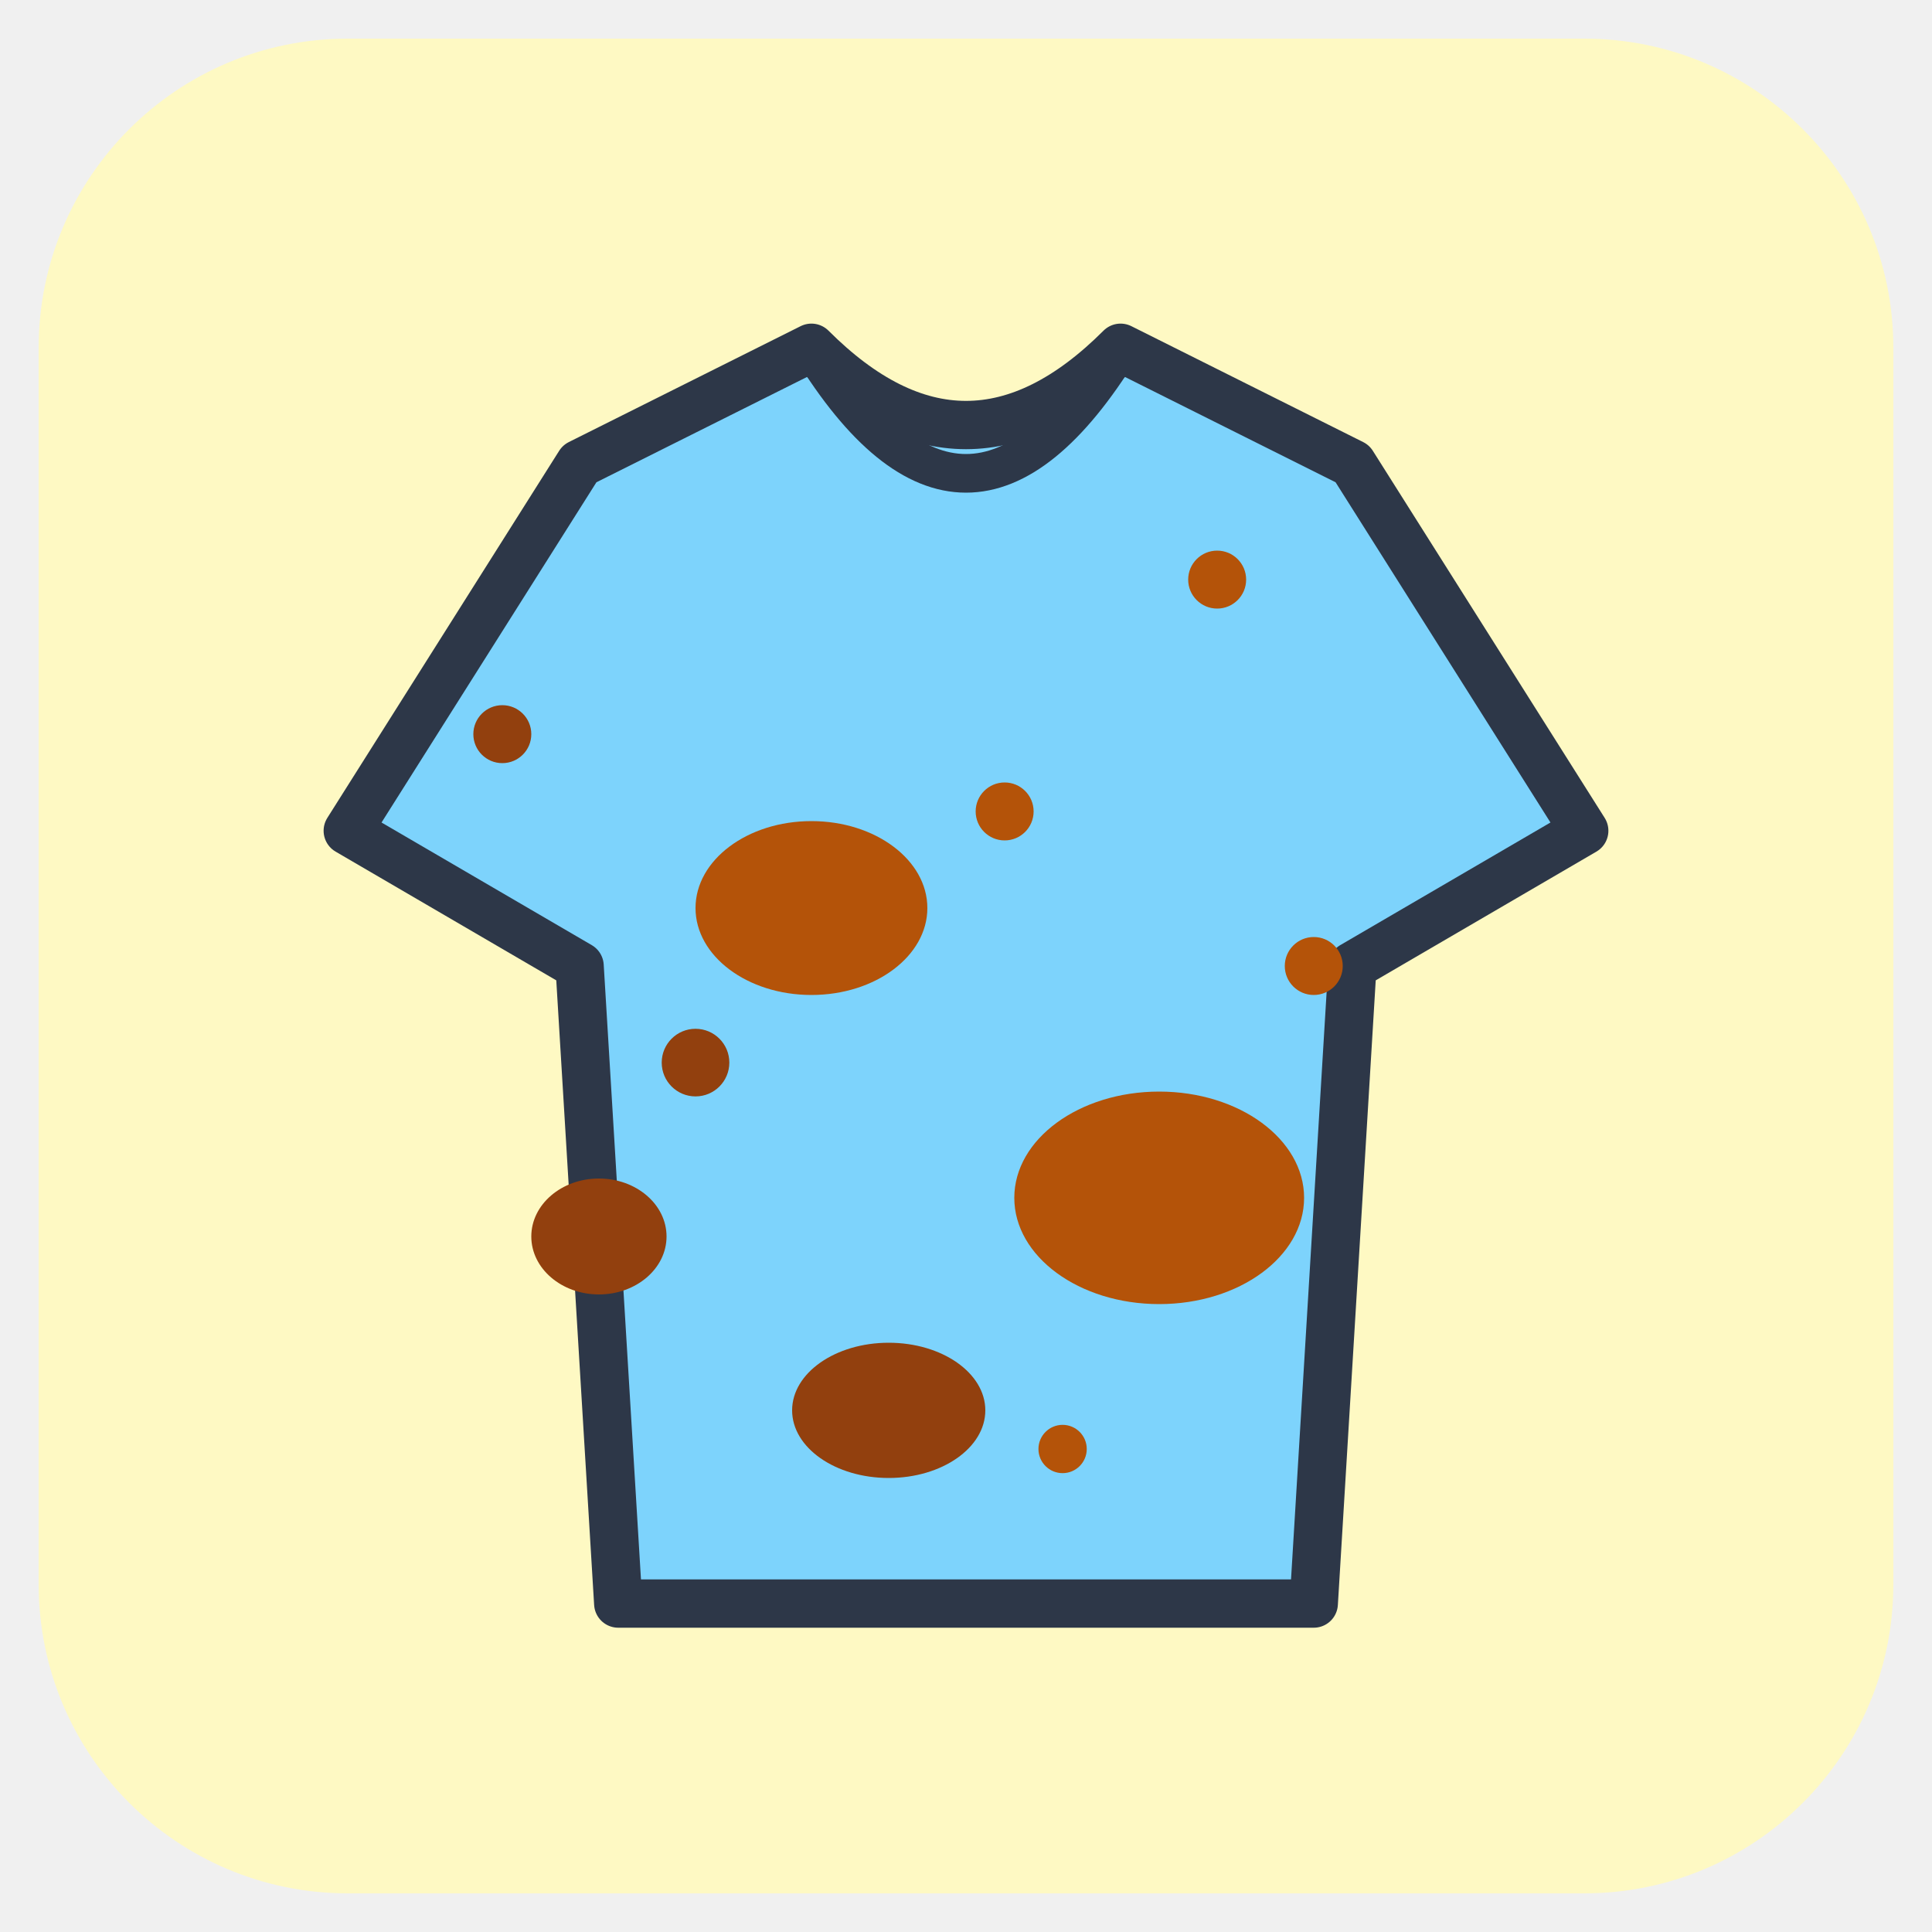
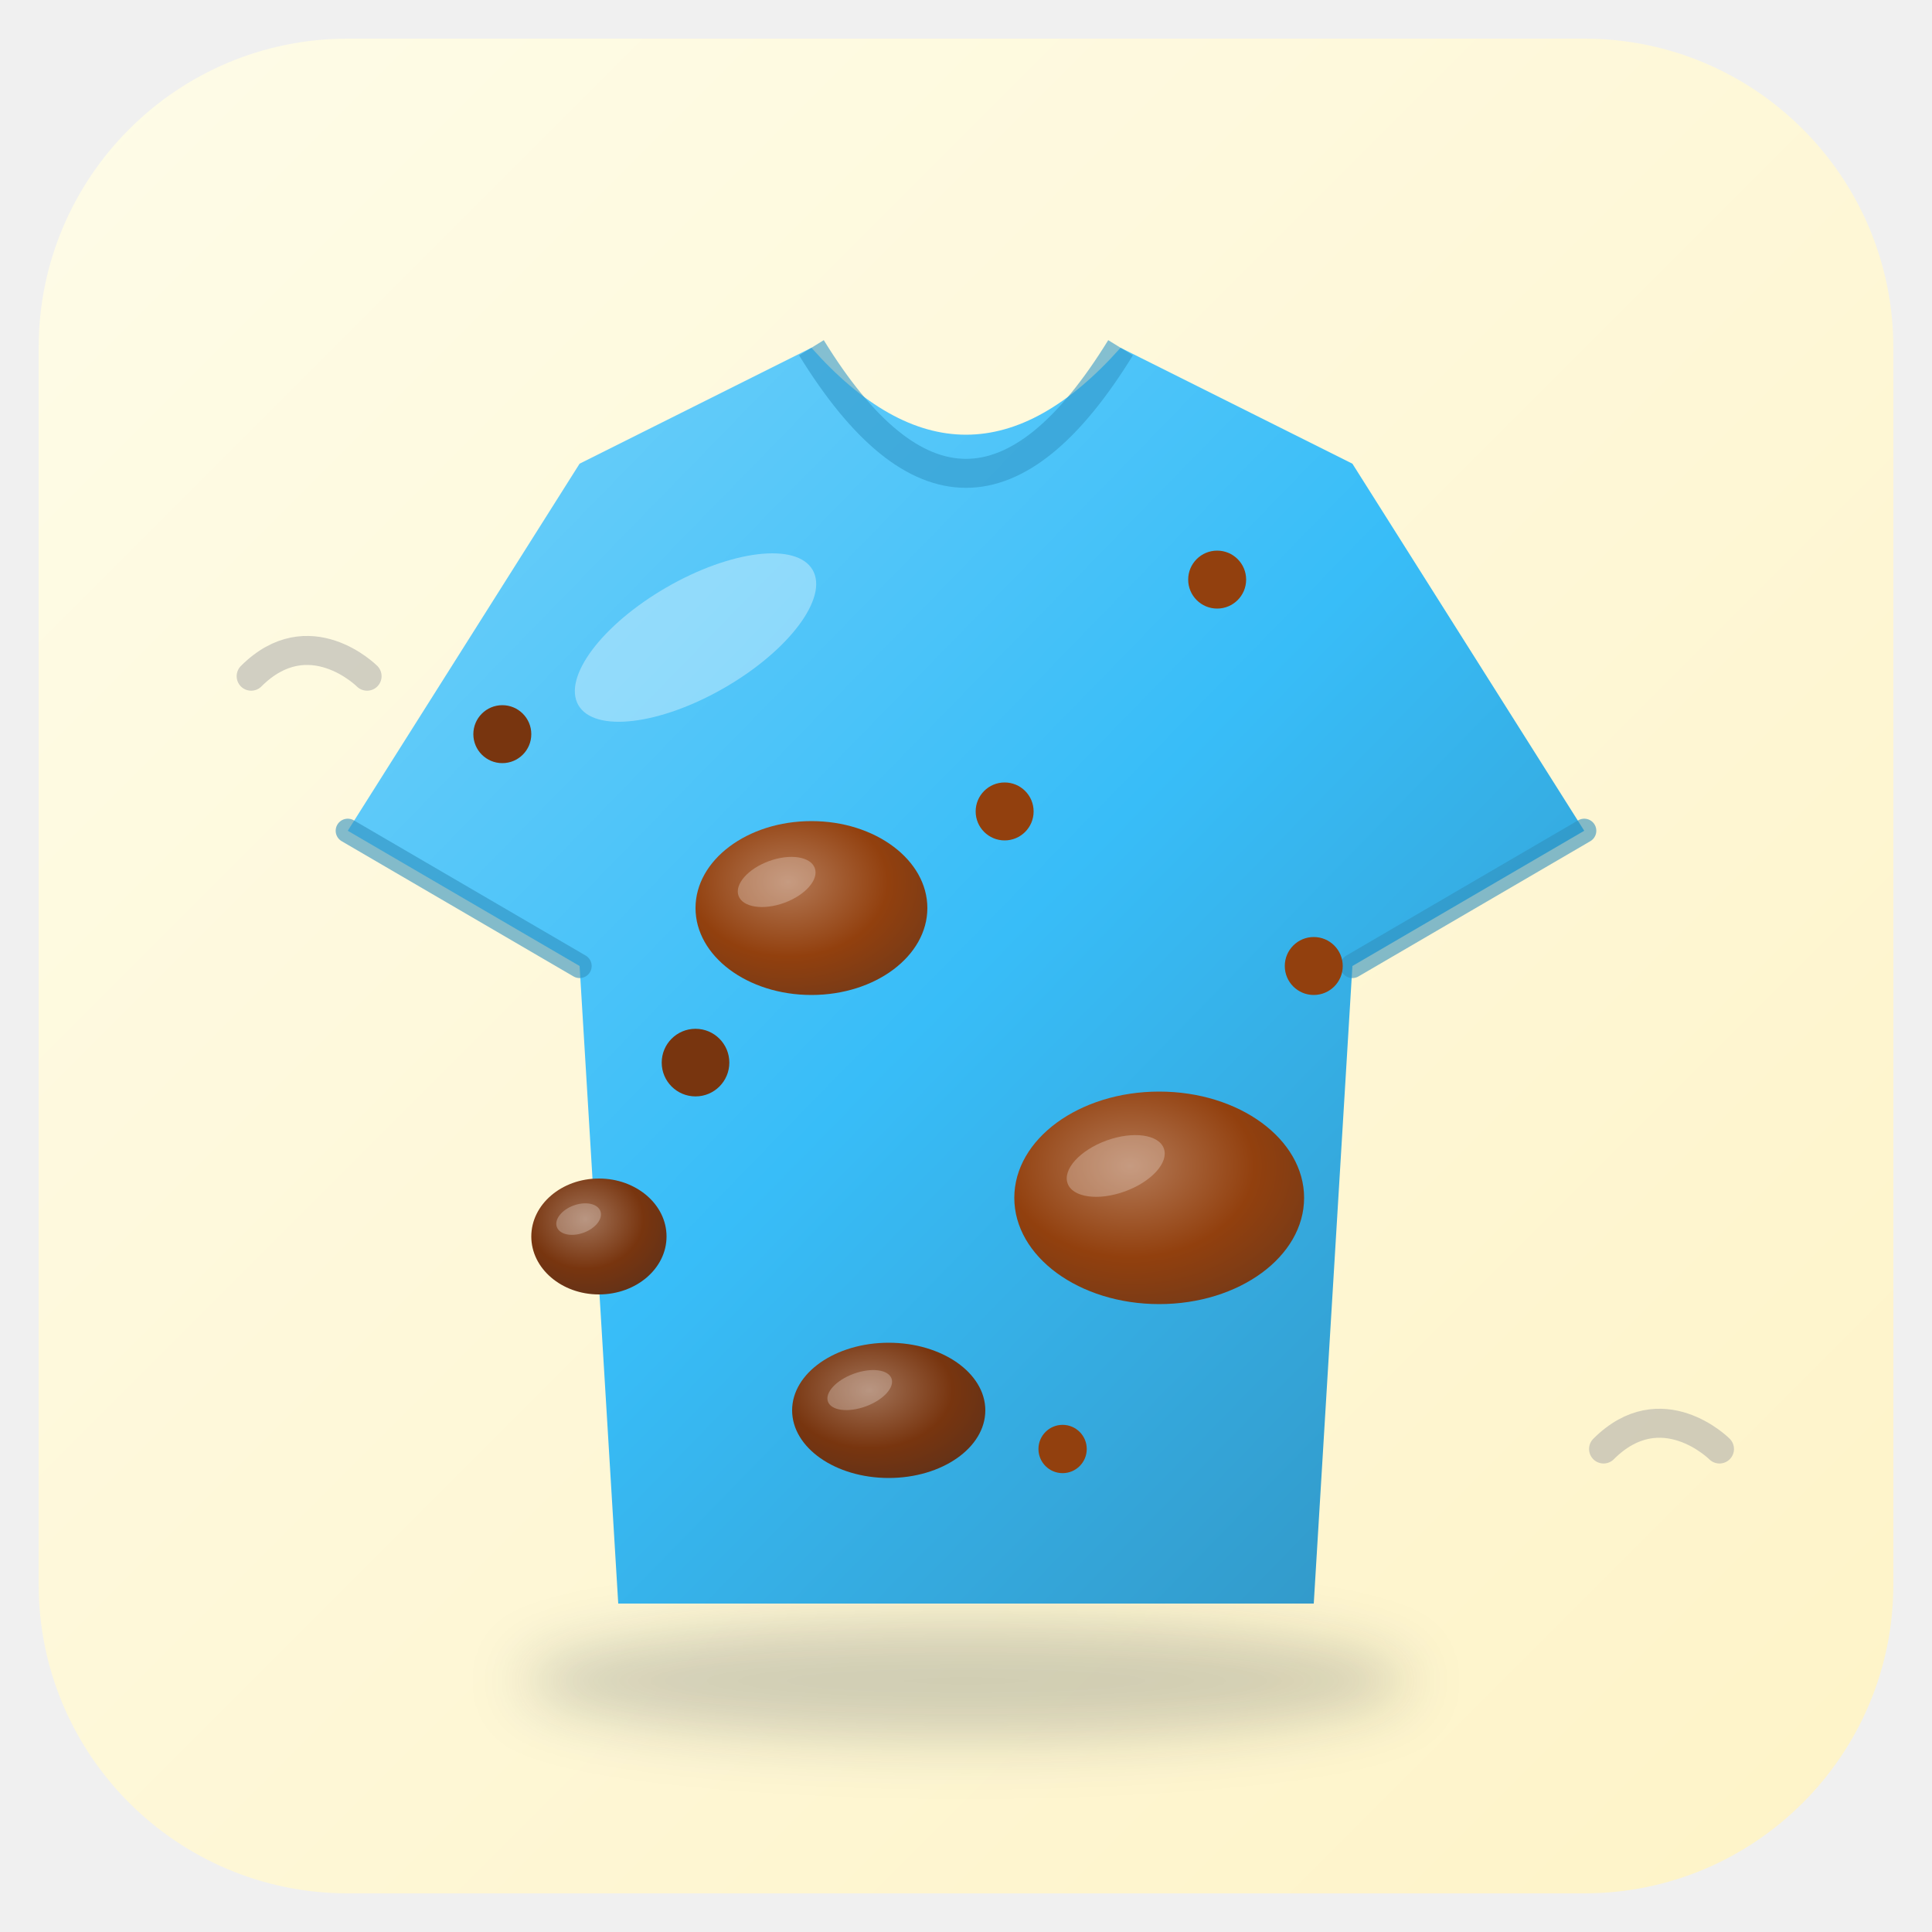
<svg xmlns="http://www.w3.org/2000/svg" viewBox="0 0 200 200" role="img" aria-label="מלוכלך">
-   <rect x="4" y="4" width="192" height="192" rx="32" fill="#FEF9C3" />
-   <g stroke="#2D3748" stroke-width="5" stroke-linejoin="round" stroke-linecap="round">
-     <path d="M60 48 L84 36 Q100 52 116 36 L140 48 L164 86 L140 100 L136 166 L64 166 L60 100 L36 86 Z" fill="#7DD3FC" />
-     <path d="M84 36 Q100 62 116 36" fill="none" stroke-width="4" />
-     <ellipse cx="84" cy="94" rx="12" ry="9" fill="#B45309" stroke="none" />
-     <ellipse cx="120" cy="124" rx="15" ry="11" fill="#B45309" stroke="none" />
-     <ellipse cx="92" cy="146" rx="10" ry="7" fill="#92400E" stroke="none" />
-     <ellipse cx="62" cy="128" rx="7" ry="6" fill="#92400E" stroke="none" />
-     <circle cx="104" cy="84" r="3" fill="#B45309" stroke="none" />
-     <circle cx="72" cy="110" r="3.5" fill="#92400E" stroke="none" />
-     <circle cx="136" cy="100" r="3" fill="#B45309" stroke="none" />
-     <circle cx="110" cy="150" r="2.5" fill="#B45309" stroke="none" />
-     <circle cx="52" cy="76" r="3" fill="#92400E" stroke="none" />
-     <circle cx="126" cy="60" r="3" fill="#B45309" stroke="none" />
-   </g>
+   <defs>
+     <linearGradient id="clean-dirty-opposite-g0" x1="0" y1="0" x2="1" y2="1">
+       <stop offset="0" stop-color="#FEFCE8" />
+       <stop offset="1" stop-color="#FEF3C7" />
+     </linearGradient>
+     <linearGradient id="clean-dirty-opposite-g1" x1="0" y1="0" x2="1" y2="1">
+       <stop offset="0" stop-color="#74d1fa" />
+       <stop offset=".5" stop-color="#38BDF8" />
+       <stop offset="1" stop-color="#3191be" />
+     </linearGradient>
+     <radialGradient id="clean-dirty-opposite-g2" cx="0.4" cy="0.35" r="0.78">
+       <stop offset="0" stop-color="#b37956" />
+       <stop offset=".55" stop-color="#92400E" />
+       <stop offset="1" stop-color="#70391a" />
+     </radialGradient>
+     <radialGradient id="clean-dirty-opposite-g3" cx="0.4" cy="0.35" r="0.78">
+       <stop offset="0" stop-color="#a17257" />
+       <stop offset=".55" stop-color="#78350F" />
+       <stop offset="1" stop-color="#5d311b" />
+     </radialGradient>
+     <filter id="clean-dirty-opposite-blur" x="-30%" y="-60%" width="160%" height="220%">
+       <feGaussianBlur stdDeviation="3" />
+     </filter>
+   </defs>
+   <rect x="4" y="4" width="192" height="192" rx="32" fill="url(#clean-dirty-opposite-g0)" />
+   <ellipse cx="100" cy="174" rx="46" ry="6" fill="#1E293B" opacity="0.2" filter="url(#clean-dirty-opposite-blur)" />
+   <path d="M60 48 L84 36 Q100 54 116 36 L140 48 L164 86 L140 100 L136 166 L64 166 L60 100 L36 86Z" fill="url(#clean-dirty-opposite-g1)" />
+   <path d="M60 100 L36 86 M140 100 L164 86" stroke="#3191be" stroke-width="2.5" opacity=".6" stroke-linecap="round" />
+   <path d="M84 36 Q100 62 116 36" fill="none" stroke="#3298c8" stroke-width="3" opacity=".6" />
+   <ellipse cx="72" cy="66" rx="14" ry="6" fill="#fff" opacity="0.35" transform="rotate(-30 72 66)" />
+   <ellipse cx="84" cy="94" rx="12" ry="9" fill="url(#clean-dirty-opposite-g2)" />
+   <ellipse cx="80.4" cy="91.3" rx="4.2" ry="2.3" fill="#fff" opacity="0.25" transform="rotate(-20 80.4 91.3)" />
+   <ellipse cx="120" cy="124" rx="15" ry="11" fill="url(#clean-dirty-opposite-g2)" />
+   <ellipse cx="115.5" cy="120.7" rx="5.3" ry="2.8" fill="#fff" opacity="0.25" transform="rotate(-20 115.5 120.7)" />
+   <ellipse cx="92" cy="146" rx="10" ry="7" fill="url(#clean-dirty-opposite-g3)" />
+   <ellipse cx="89" cy="143.9" rx="3.5" ry="1.8" fill="#fff" opacity="0.25" transform="rotate(-20 89 143.9)" />
+   <ellipse cx="62" cy="128" rx="7" ry="6" fill="url(#clean-dirty-opposite-g3)" />
+   <ellipse cx="59.9" cy="126.2" rx="2.4" ry="1.5" fill="#fff" opacity="0.25" transform="rotate(-20 59.9 126.2)" />
+   <circle cx="104" cy="84" r="3" fill="#92400E" />
+   <circle cx="72" cy="110" r="3.5" fill="#78350F" />
+   <circle cx="136" cy="100" r="3" fill="#92400E" />
+   <circle cx="110" cy="150" r="2.5" fill="#92400E" />
+   <circle cx="52" cy="76" r="3" fill="#78350F" />
+   <circle cx="126" cy="60" r="3" fill="#92400E" />
+   <path d="M26 70 c6 -6 12 0 12 0 M166 150 c6 -6 12 0 12 0" fill="none" stroke="#A3A3A3" stroke-width="3" stroke-linecap="round" stroke-linejoin="round" opacity="0.5" />
</svg>
